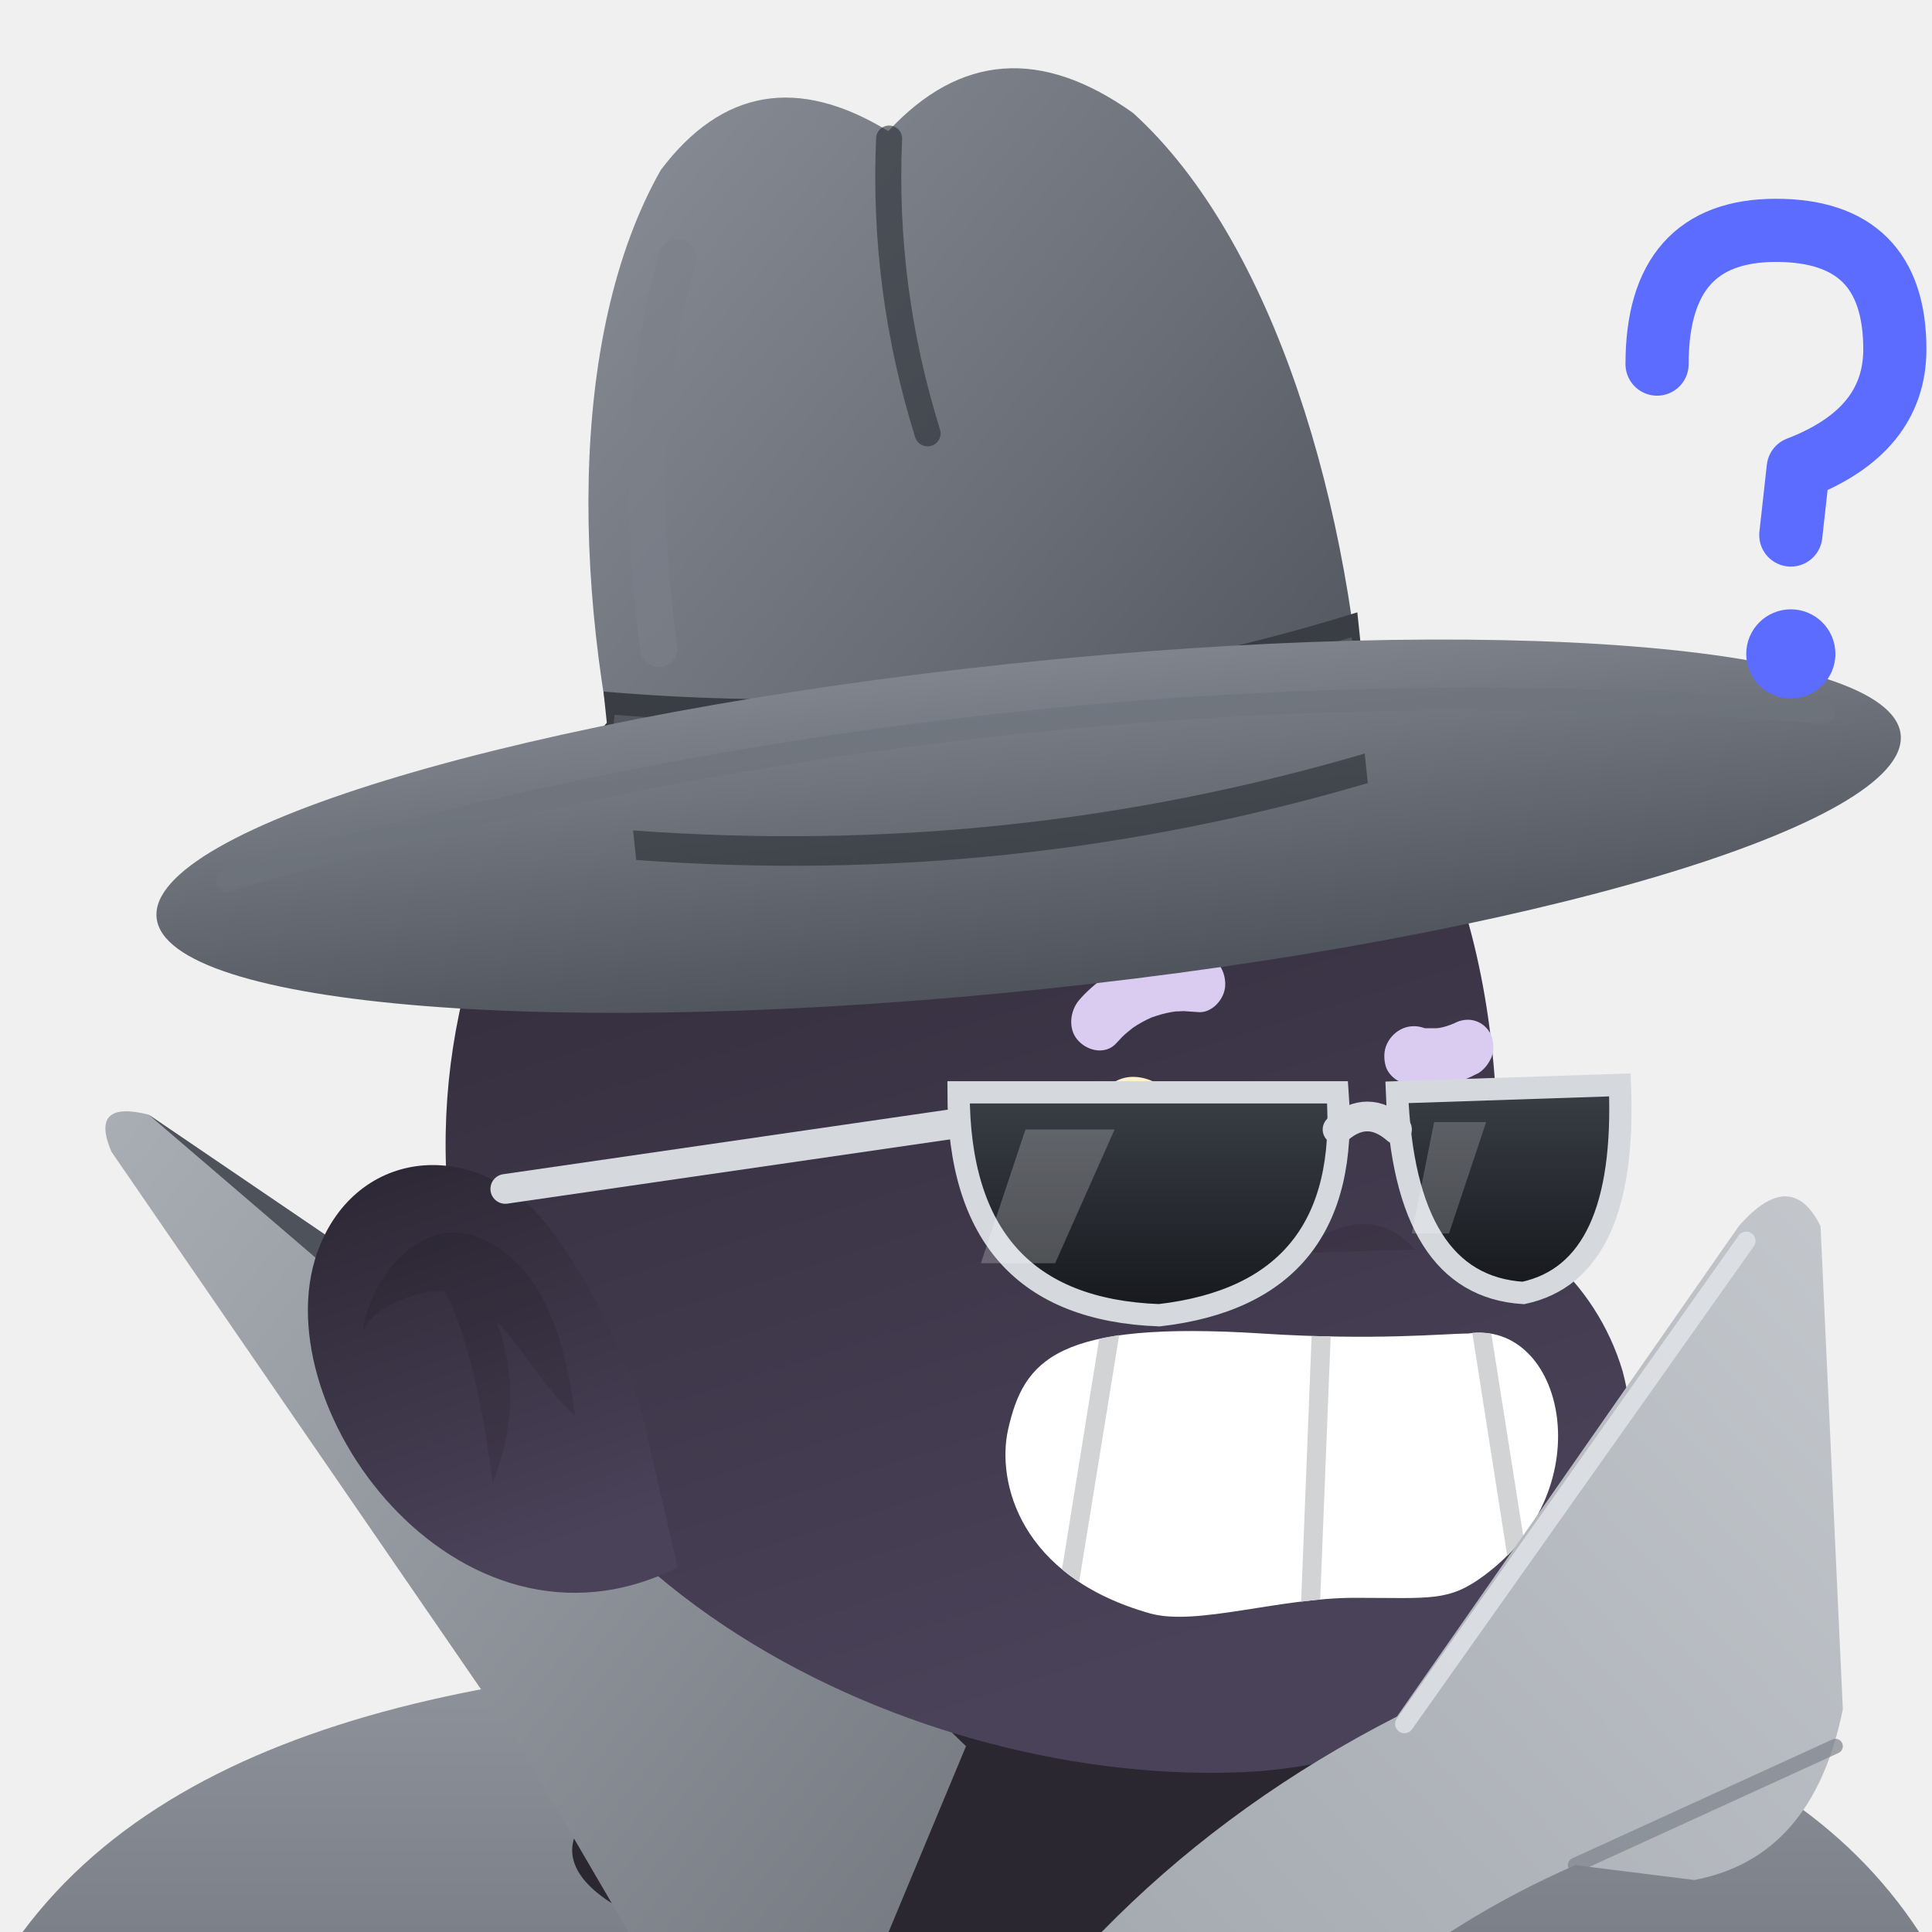
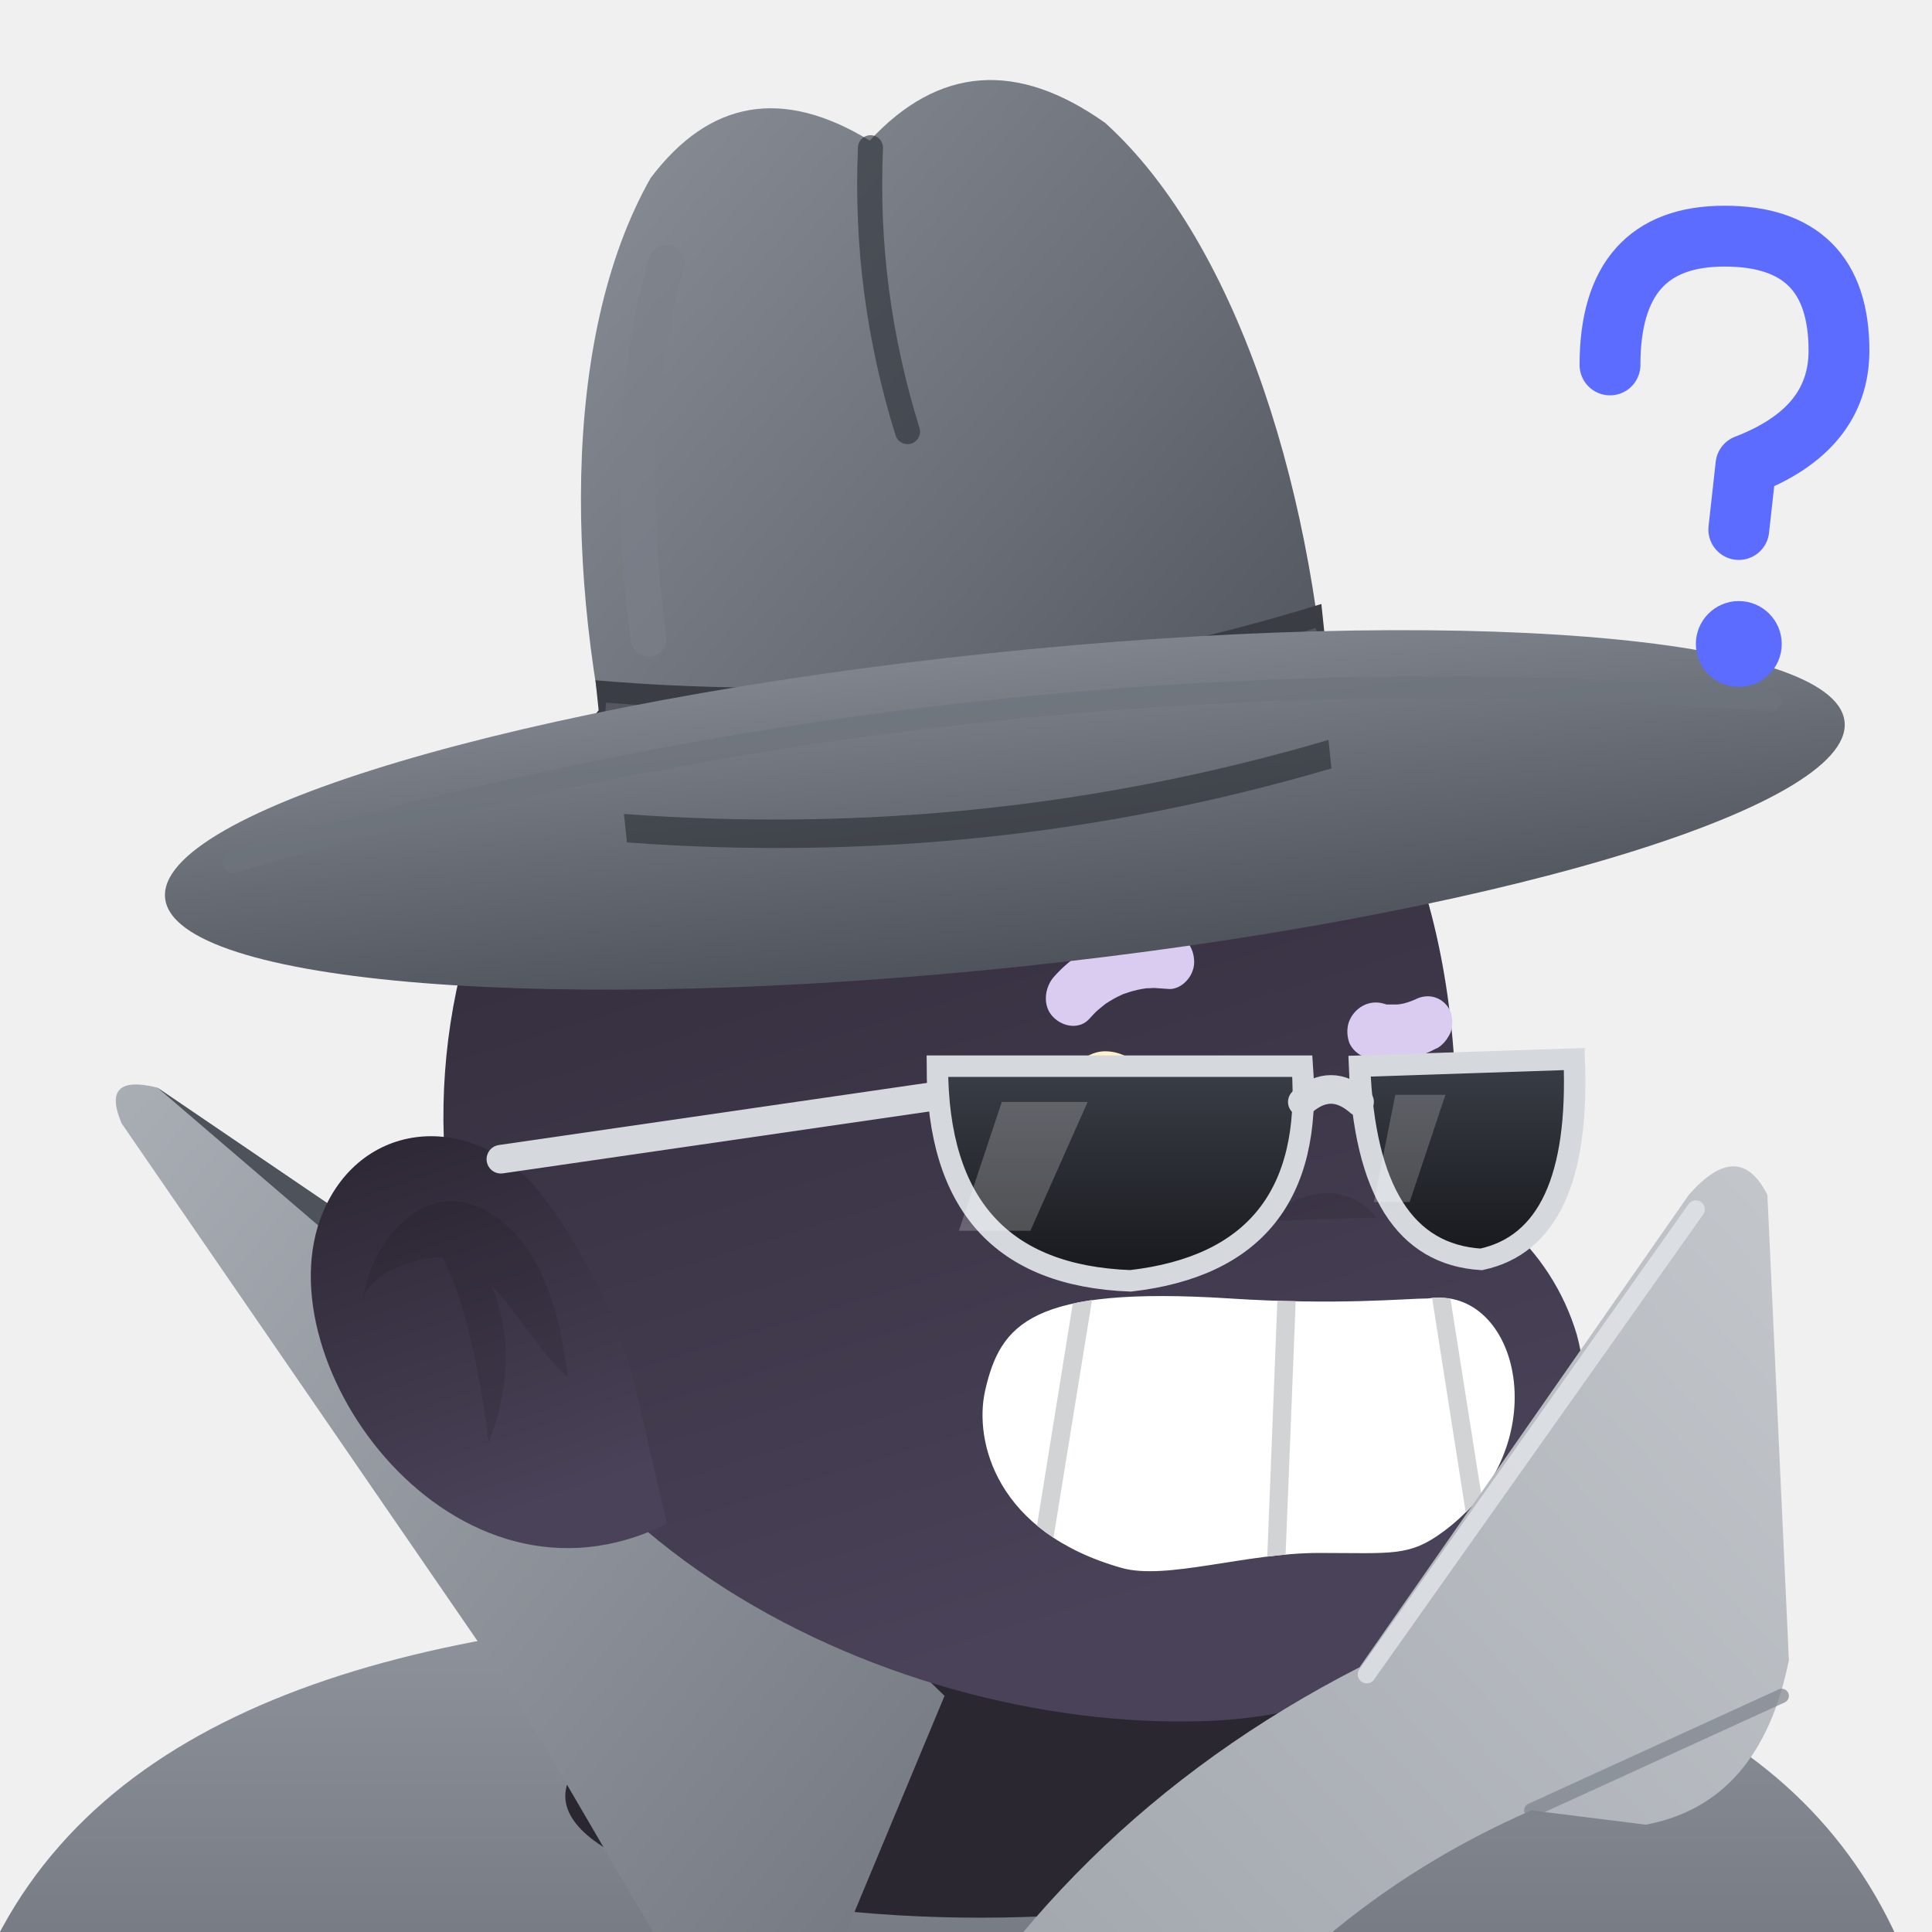
- <svg xmlns="http://www.w3.org/2000/svg" viewBox="-20 -30 520 520">
+ <svg xmlns="http://www.w3.org/2000/svg" viewBox="-24 -34 540 540">
  <defs>
    <linearGradient id="skin" x1="0" y1="0" x2=".3" y2="1">
      <stop offset="0" stop-color="#2B2633" />
      <stop offset="1" stop-color="#4A4258" />
    </linearGradient>
    <linearGradient id="felt" x1="0" y1="0" x2="1" y2="1">
      <stop offset="0" stop-color="#8A8F98" />
      <stop offset=".6" stop-color="#686D76" />
      <stop offset="1" stop-color="#50545C" />
    </linearGradient>
    <linearGradient id="brim" x1="0" y1="0" x2="0" y2="1">
      <stop offset="0" stop-color="#7F848D" />
      <stop offset="1" stop-color="#4F535B" />
    </linearGradient>
    <linearGradient id="coat" x1="0" y1="0" x2="0" y2="1">
      <stop offset="0" stop-color="#8E939B" />
      <stop offset="1" stop-color="#6A6F77" />
    </linearGradient>
    <linearGradient id="lapelL" x1="1" y1="1" x2="0" y2="0">
      <stop offset="0" stop-color="#6E737B" />
      <stop offset="1" stop-color="#A9AEB5" />
    </linearGradient>
    <linearGradient id="lapelR" x1="0" y1="1" x2="1" y2="0">
      <stop offset="0" stop-color="#9DA2A9" />
      <stop offset="1" stop-color="#C3C7CC" />
    </linearGradient>
    <linearGradient id="lens" x1="0" y1="0" x2="0" y2="1">
      <stop offset="0" stop-color="#3A3E46" />
      <stop offset="1" stop-color="#16181C" />
    </linearGradient>
  </defs>
  <g transform="translate(240 560)">
    <g>
      <g transform="translate(-240 -560)">
        <path d="M-40 560 C-30 470 40 432 140 420 L360 420 C450 432 510 470 520 560Z" fill="url(#coat)" />
        <ellipse cx="250" cy="468" rx="116" ry="34" fill="#2A2731" />
        <path d="M190 560 L120 440 L10 280 Q4 266 20 270 L170 372 L240 440Z" fill="url(#lapelL)" />
        <path d="M20 270 L170 372 L160 390Z" fill="#4E535B" />
        <g transform="translate(0 40)">
          <g>
            <animateTransform attributeName="transform" type="rotate" values="0 250 420;-6 250 420;-6 250 420;0 250 420" dur="3s" repeatCount="indefinite" additive="sum" keyTimes="0;.3;.7;1" />
            <svg x="0" y="0" width="480" height="480" viewBox="0 0 480 480" overflow="visible">
              <mask id="face-think-viewboxMask">
                <rect width="480" height="480" rx="0" ry="0" x="0" y="0" fill="#fff" />
              </mask>
              <g mask="url(#face-think-viewboxMask)">
                <g transform="matrix(.85775 0 0 .85427 52 47)">
                  <path d="M264 38.6s131.4 20.6 121.4 208.1c0 .7 15.2 10.9 16.4 12a77.1 77.1 0 0 1 23.4 36.3c13.9 51.3-35.7 104.2-75.8 118.2a155 155 0 0 1-46.7 8.3c-103.1 3-239.7-62.7-246.7-191a202.7 202.7 0 0 1 15.1-83.9c0 .1 57.4-142.5 192.9-108Z" fill="url(#skin)" />
                  <path opacity=".1" d="M323 257.9s20.9-19.9 37-1.2Z" fill="#000" />
                  <path d="M128.7 356.9C59.3 391.7-3.7 304.4 16.5 255.3c12.9-31.4 50.4-33.8 72.1-5.2a185 185 0 0 1 29.1 59.1" fill="url(#skin)" />
                  <path opacity=".1" d="M71.5 279c9 9 16.1 22.5 25 30-1.7-12.5-4.3-26-10.4-37.3-6.2-11.6-17.5-21-29-20.3-14.2 1-25.9 17.6-27.4 32.6 1-9 19-15 25.9-14.2 10.8 20.4 15 60.6 15 60.6 9-22.7 5.4-40.7 1-51.5Z" fill="#000" />
                </g>
                <g transform="matrix(.85472 0 0 .855 19 -17)">
                  <path d="M351.7 357.8c35.7 2.3 57.8 0 65 0 30-4.5 42.7 48.4 5 76.2-11.2 8.3-16.7 7-40.7 7-24 0-50 9-64.5 4.9-41.1-11.6-48.3-41.4-44.7-57.8 5-22.1 15.2-34.4 80-30.3Z" fill="#fff" />
                  <path d="m370.1 441.5-6 .7 3.3-83.6 6 .1-3.3 82.8ZM434.1 421.9c-1.5 2-3.2 4-5.1 5.9l-11-70.2c2-.2 4 0 6 .3l10.1 64ZM306.8 358.3 294.2 436c-2-1.3-3.8-2.6-5.4-4l11.7-72.5c2-.5 4-.8 6.3-1.2Z" fill="#D1D3D4" />
                </g>
                <g transform="matrix(.85472 0 0 .855 19 -17)">
                  <path d="M330.2 300.5c0 11.9-6.2 21.5-19.1 19.5-9.3-2.5-15.5-9-15.5-21.5 0-13 7.7-21.5 15.5-21.5 10.6 0 19.1 11.6 19 23.5ZM396.4 293c5.6.3 13.4-.3 18.7-3.9 1.8 3.3 3 7.4 3 11.2-.1 8-3.7 16.5-13 15.5-7.7-.8-9.6-11-9.6-16 0-2.4.3-4.7.9-6.8Z" fill="#FFF1C9" />
                  <path d="M332 238.1a43.9 43.9 0 0 0-37.7 14.6c-3 3.4-3.8 9.4-.3 13 3.2 3.4 8.8 4.3 12 .6 1-1.1 2-2.2 3.1-3.1l1.6-1.3.5-.4a37.7 37.7 0 0 1 5.8-3.2l1.8-.6a34.5 34.5 0 0 1 5.8-1.3h.5l2-.1 4.3.3c4.4.6 8.8-4 8.8-8.7 0-5.3-3.4-9.2-8.2-9.8ZM419.5 276c-7.4 4.1-16 5-23.6 2.8-2-.6-4-2.4-4.9-4.4-.8-2-1-4.8-.2-7a10 10 0 0 1 4.6-5.3 9 9 0 0 1 6.7-.7l1 .3h3.6c1.4-.1 2.8-.5 4.2-1l1.5-.6c2-1.1 4.6-1.4 6.6-.7 2 .6 4 2.3 4.9 4.4.8 2 1 4.6.2 6.9-1 2.3-2.5 4.2-4.6 5.4Z" fill="#D9CCF0" />
                </g>
                <g transform="matrix(.85472 0 0 .85667 14 -12)" />
              </g>
            </svg>
            <g>
              <g>
                <animateTransform attributeName="transform" type="translate" values="0 0;0 0;0 -10;0 -10;0 0" dur="3s" repeatCount="indefinite" additive="sum" keyTimes="0;.3;.4;.8;1" />
                <path d="M240 232 L116 250" stroke="#D5D9DE" stroke-width="8" stroke-linecap="round" />
                <path d="M238 224 L340 224 Q344 278 292 284 Q238 282 238 224Z" fill="url(#lens)" stroke="#D5D9DE" stroke-width="6" />
                <path d="M356 224 L416 222 Q418 272 390 278 Q358 276 356 224Z" fill="url(#lens)" stroke="#D5D9DE" stroke-width="6" />
                <path d="M340 234 Q348 227 356 234" fill="none" stroke="#D5D9DE" stroke-width="8" stroke-linecap="round" />
                <path d="M256 234 L280 234 L264 270 L244 270Z" fill="#fff" opacity=".22" />
                <path d="M366 232 L380 232 L370 262 L360 262Z" fill="#fff" opacity=".2" />
              </g>
            </g>
            <g transform="translate(0 -16) rotate(-6 260 160)">
              <g>
                <path d="M150 160 C140 96 146 24 176 -18 Q204 -48 238 -22 Q270 -50 304 -20 C338 18 352 92 348 160Z" fill="url(#felt)" />
                <path d="M238 -20 Q232 20 240 60" fill="none" stroke="#2A2D33" stroke-width="7" stroke-linecap="round" opacity=".6" />
                <path d="M178 6 Q160 50 162 110" fill="none" stroke="#7B8089" stroke-width="10" stroke-linecap="round" opacity=".55" />
                <path d="M146 120 Q250 140 350 120 L350 156 Q250 176 146 156Z" fill="#3A3D44" />
                <path d="M148 128 Q250 147 348 128" fill="none" stroke="#5A5E66" stroke-width="3" opacity=".8" />
                <ellipse cx="256" cy="168" rx="236" ry="44" fill="url(#brim)" />
                <path d="M40 160 Q256 120 472 160" fill="none" stroke="#6E737C" stroke-width="6" stroke-linecap="round" opacity=".7" />
                <path d="M150 158 Q250 176 348 158 L348 166 Q250 184 150 166Z" fill="#23262B" opacity=".55" />
              </g>
            </g>
          </g>
        </g>
        <path d="M226 560 Q270 476 356 432 L448 300 Q462 284 470 300 L476 430 Q468 470 436 476 L404 472 Q340 500 300 560Z" fill="url(#lapelR)" />
        <path d="M358 434 L450 304" stroke="#E2E5E8" stroke-width="5" stroke-linecap="round" opacity=".8" />
        <path d="M404 472 L474 440" stroke="#7E838B" stroke-width="4" stroke-linecap="round" opacity=".7" />
        <circle cx="214" cy="528" r="9" fill="#44484E" />
      </g>
    </g>
  </g>
  <g transform="translate(0 40)">
    <g transform="translate(450 40)">
      <g>
        <path d="M-24 -12 Q-24 -48 8 -48 Q40 -48 40 -16 Q40 6 14 16 L12 34" fill="none" stroke="#5B6CFF" stroke-width="17" stroke-linecap="round" stroke-linejoin="round" />
        <circle cx="12" cy="66" r="12" fill="#5B6CFF" />
        <animateTransform attributeName="transform" type="translate" values="0 0;0 -10;0 0" dur="1.6s" repeatCount="indefinite" additive="sum" calcMode="spline" keySplines=".45 0 .55 1;.45 0 .55 1" />
        <animateTransform attributeName="transform" type="rotate" values="-6;6;-6" dur="3.2s" repeatCount="indefinite" additive="sum" />
      </g>
    </g>
  </g>
</svg>
